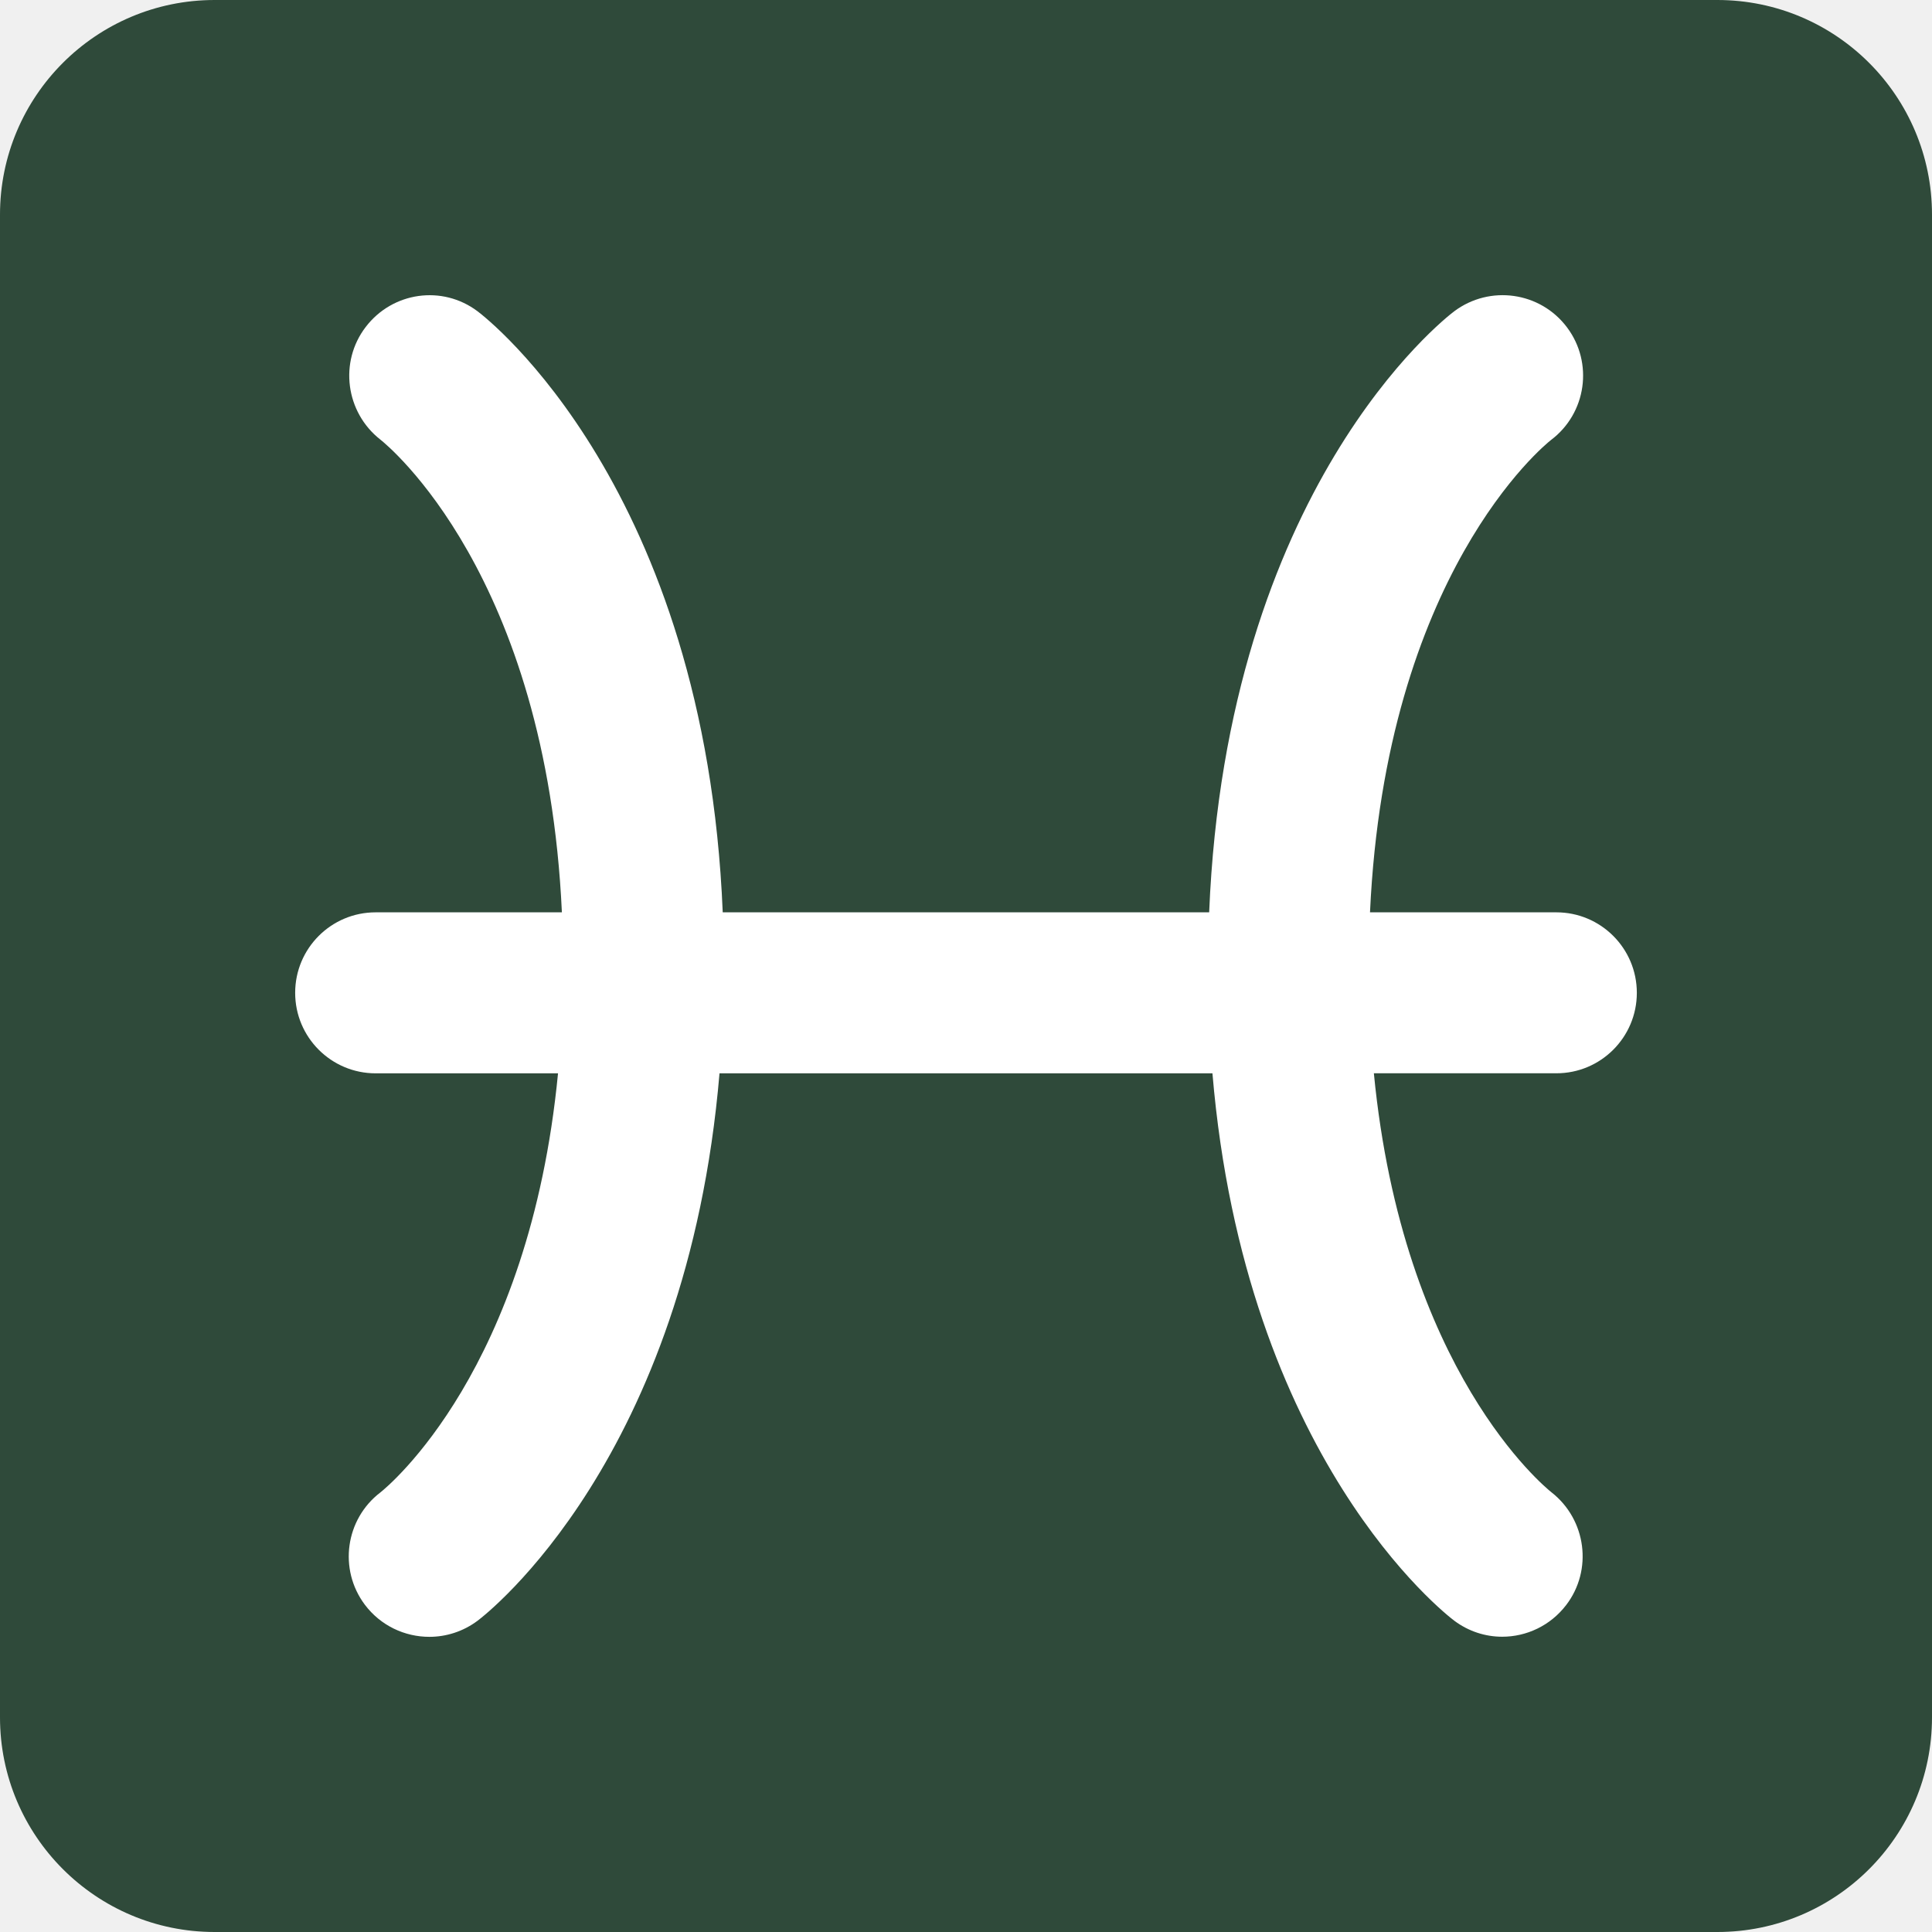
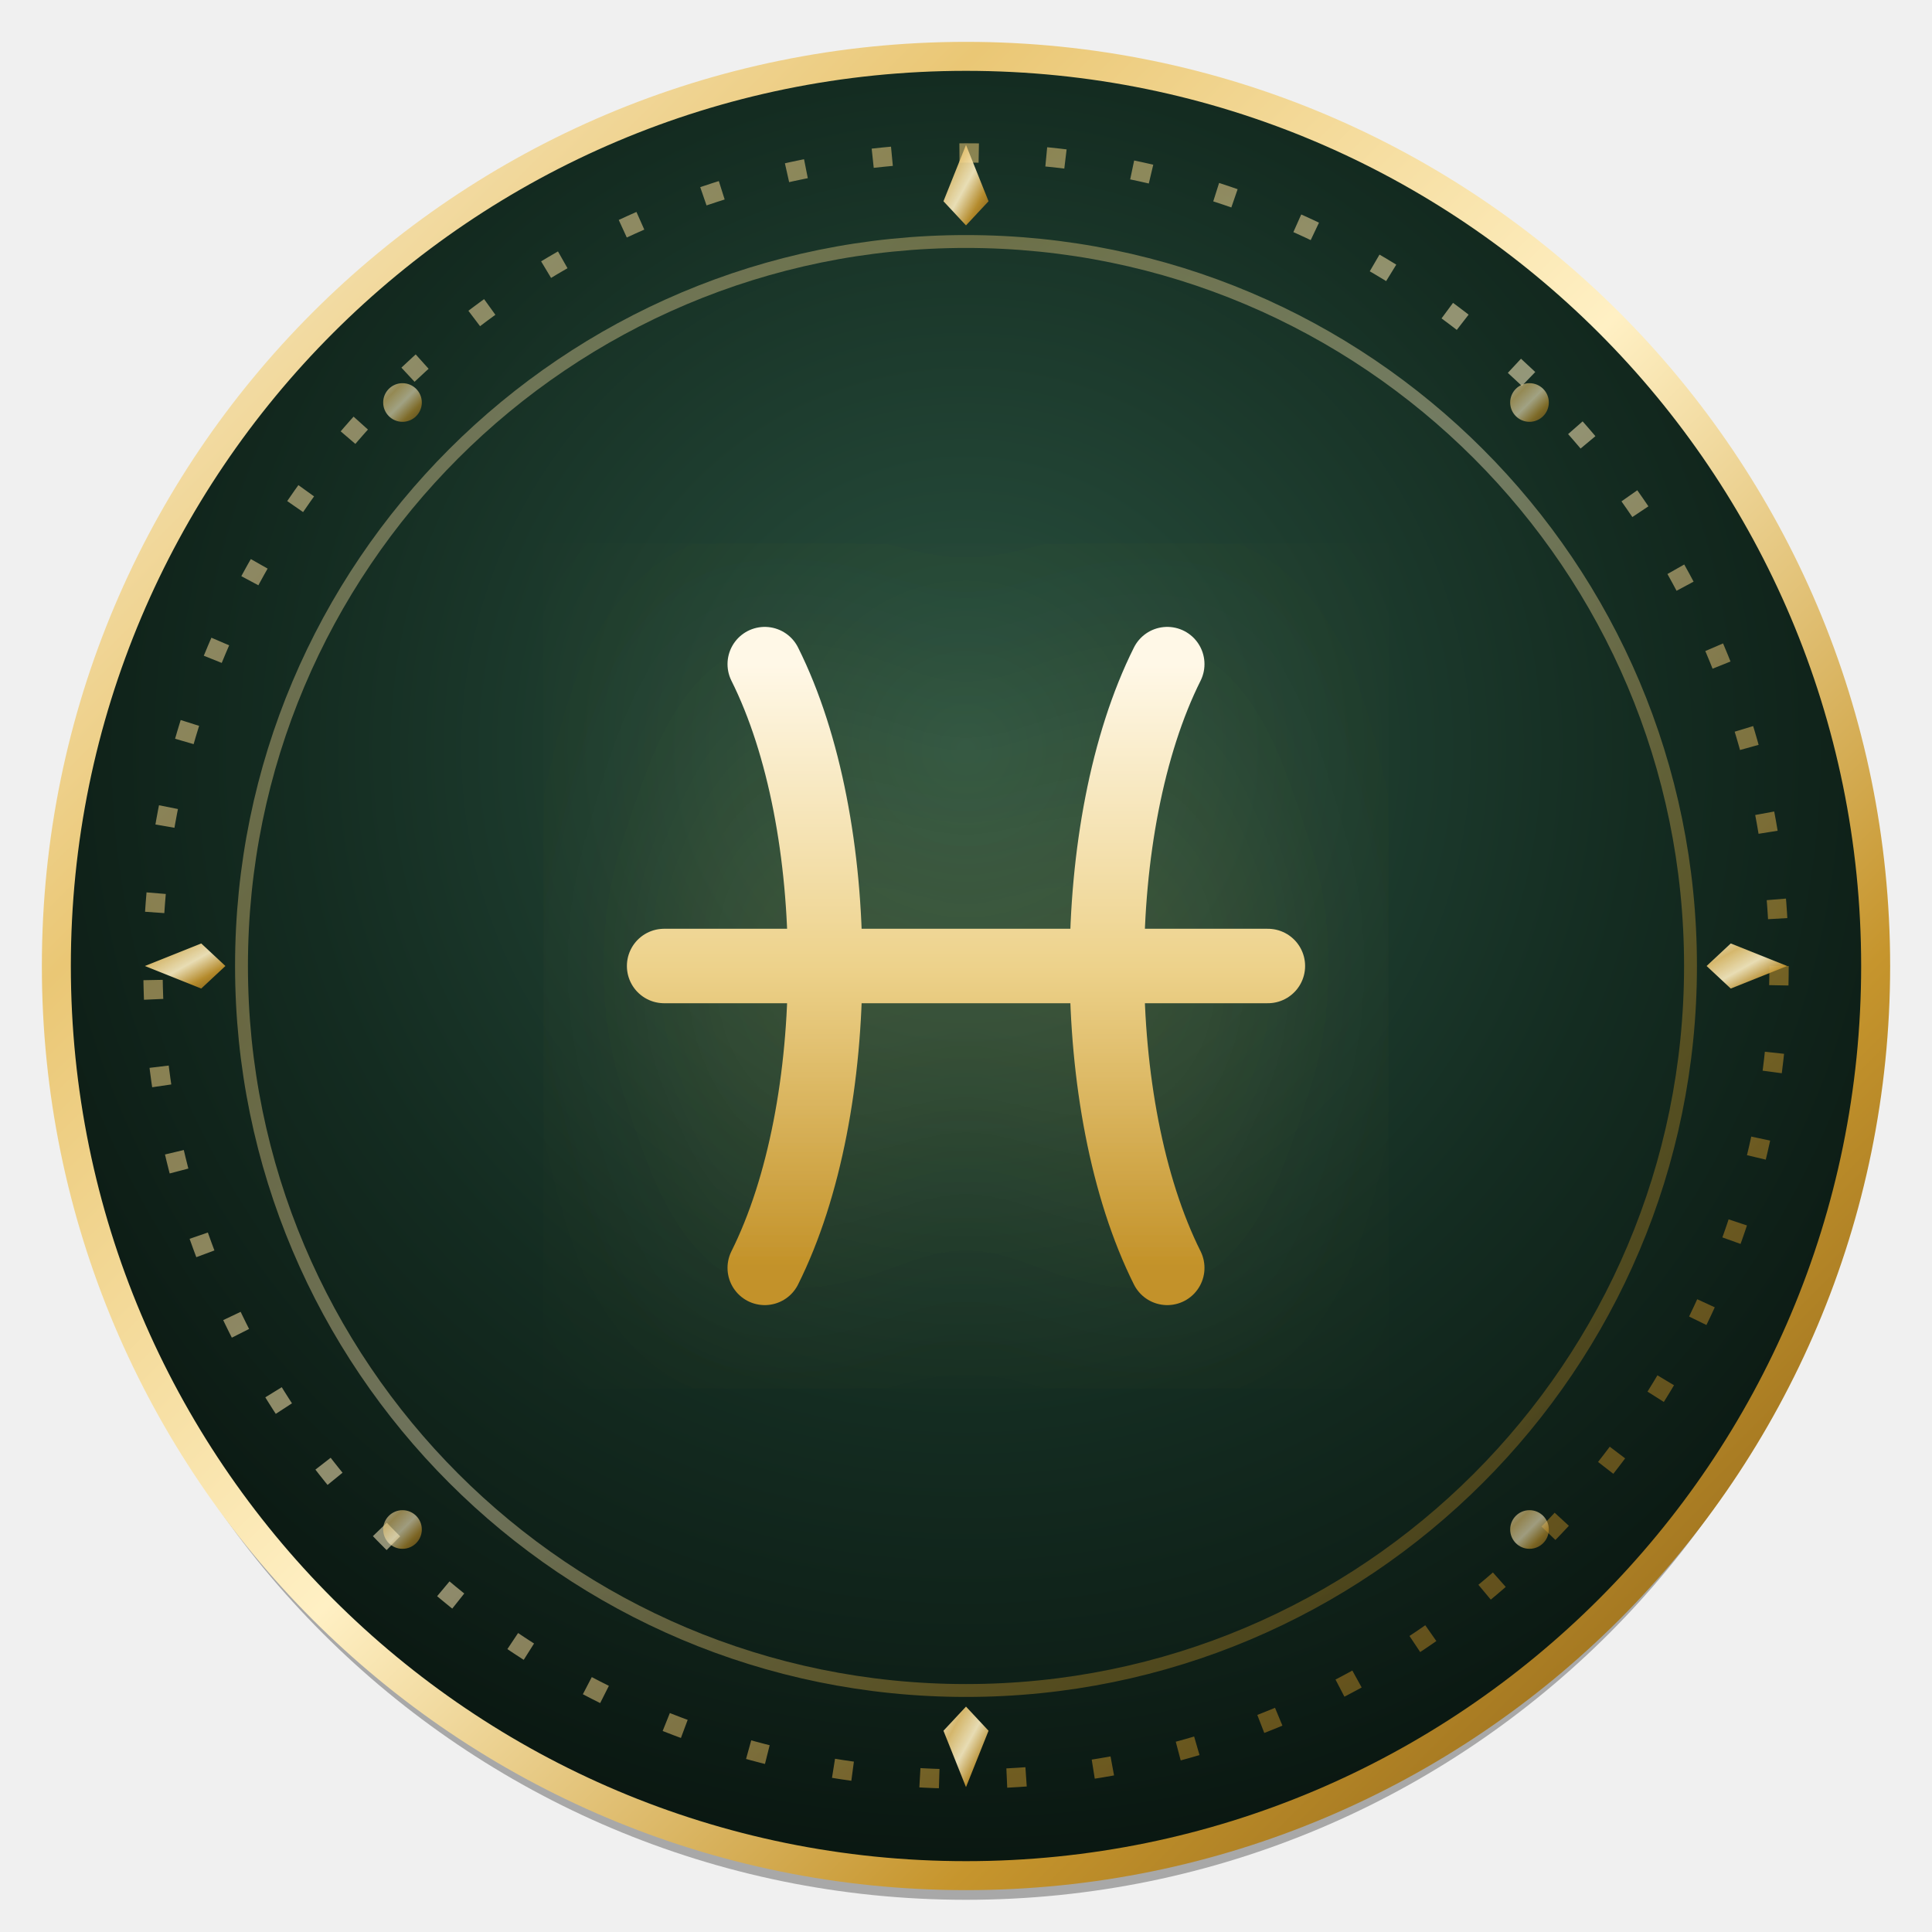
- <svg xmlns="http://www.w3.org/2000/svg" viewBox="0 0 36 36">
-   <path fill="#2f4a3a" d="M36 32c0 2.209-1.791 4-4 4H4c-2.209 0-4-1.791-4-4V4c0-2.209 1.791-4 4-4h28c2.209 0 4 1.791 4 4v28z" />
-   <path fill="#FFF" d="M30.5 18.5c0-.829-.672-1.5-1.5-1.5h-3.472c.291-6.296 3.25-8.705 3.371-8.8.662-.497.797-1.438.3-2.1-.497-.663-1.437-.796-2.101-.3-.18.135-4.242 3.296-4.567 11.2h-9.064C13.141 9.096 9.079 5.935 8.898 5.8c-.657-.494-1.583-.362-2.083.292-.5.652-.376 1.59.271 2.098.132.104 3.093 2.514 3.384 8.81H7c-.829 0-1.5.671-1.5 1.5 0 .828.671 1.5 1.5 1.5h3.398c-.535 5.524-3.161 7.691-3.31 7.809-.653.499-.784 1.433-.29 2.092.295.392.745.599 1.202.599.313 0 .629-.098.899-.3.173-.129 3.9-3.028 4.508-10.2h9.185c.607 7.172 4.335 10.071 4.507 10.2.269.201.582.298.892.298.451 0 .896-.204 1.192-.59.5-.652.376-1.591-.271-2.099-.125-.099-2.773-2.26-3.312-7.81H29c.828.001 1.5-.671 1.5-1.499z" />
+ <svg xmlns="http://www.w3.org/2000/svg" viewBox="0 0 120 120" width="120" height="120" aria-label="Pisces">
+   <defs>
+     <radialGradient id="medallionBg_pisces" cx="50%" cy="38%" r="62%">
+       <stop offset="0%" stop-color="#2a5240" />
+       <stop offset="60%" stop-color="#142c21" />
+       <stop offset="100%" stop-color="#0a1711" />
+     </radialGradient>
+     <linearGradient id="goldGradient_pisces" x1="0%" y1="0%" x2="100%" y2="100%">
+       <stop offset="0%" stop-color="#fdf4db" />
+       <stop offset="25%" stop-color="#eac775" />
+       <stop offset="50%" stop-color="#fff0c4" />
+       <stop offset="75%" stop-color="#c6952d" />
+       <stop offset="100%" stop-color="#7e5714" />
+     </linearGradient>
+     <linearGradient id="goldCore_pisces" x1="0%" y1="0%" x2="0%" y2="100%">
+       <stop offset="0%" stop-color="#fff8e7" />
+       <stop offset="50%" stop-color="#edd28b" />
+       <stop offset="100%" stop-color="#c39229" />
+     </linearGradient>
+     <filter id="goldGlow_pisces" x="-20%" y="-20%" width="140%" height="140%">
+       <feDropShadow dx="0" dy="1" stdDeviation="1.5" flood-color="#000000" flood-opacity="0.45" />
+       <feDropShadow dx="0" dy="0" stdDeviation="3" flood-color="#ffd56b" flood-opacity="0.25" />
+     </filter>
+   </defs>
+   <circle cx="60" cy="61.5" r="56.5" fill="#000000" opacity="0.3" />
+   <circle cx="60" cy="60" r="56.5" fill="url(#medallionBg_pisces)" stroke="url(#goldGradient_pisces)" stroke-width="1.8" />
+   <circle cx="60" cy="60" r="50.5" fill="none" stroke="url(#goldGradient_pisces)" stroke-width="1.2" stroke-dasharray="1.2 4.2" opacity="0.55" />
+   <circle cx="60" cy="60" r="45" fill="none" stroke="url(#goldGradient_pisces)" stroke-width="0.8" opacity="0.4" />
+   <polygon points="60,9 61.4,12.5 60,14 58.6,12.5" fill="url(#goldGradient_pisces)" opacity="0.9" />
+   <polygon points="111,60 107.5,61.4 106,60 107.5,58.6" fill="url(#goldGradient_pisces)" opacity="0.9" />
+   <polygon points="60,111 61.4,107.5 60,106 58.6,107.5" fill="url(#goldGradient_pisces)" opacity="0.9" />
+   <polygon points="9,60 12.5,61.4 14,60 12.5,58.6" fill="url(#goldGradient_pisces)" opacity="0.9" />
+   <circle cx="25" cy="25" r="1.2" fill="url(#goldGradient_pisces)" opacity="0.6" />
+   <circle cx="95" cy="25" r="1.2" fill="url(#goldGradient_pisces)" opacity="0.6" />
+   <circle cx="95" cy="95" r="1.2" fill="url(#goldGradient_pisces)" opacity="0.6" />
+   <circle cx="25" cy="95" r="1.2" fill="url(#goldGradient_pisces)" opacity="0.6" />
+   <g transform="translate(30, 30) scale(2.5)" filter="url(#goldGlow_pisces)">
+     <path d="M 7,4.5 C 9,8.5 9,15.5 7,19.5 M 17,4.5 C 15,8.5 15,15.5 17,19.5 M 4.5,12 L 19.5,12" fill="none" stroke="url(#goldCore_pisces)" stroke-width="1.85" stroke-linecap="round" stroke-linejoin="round" />
+   </g>
</svg>
